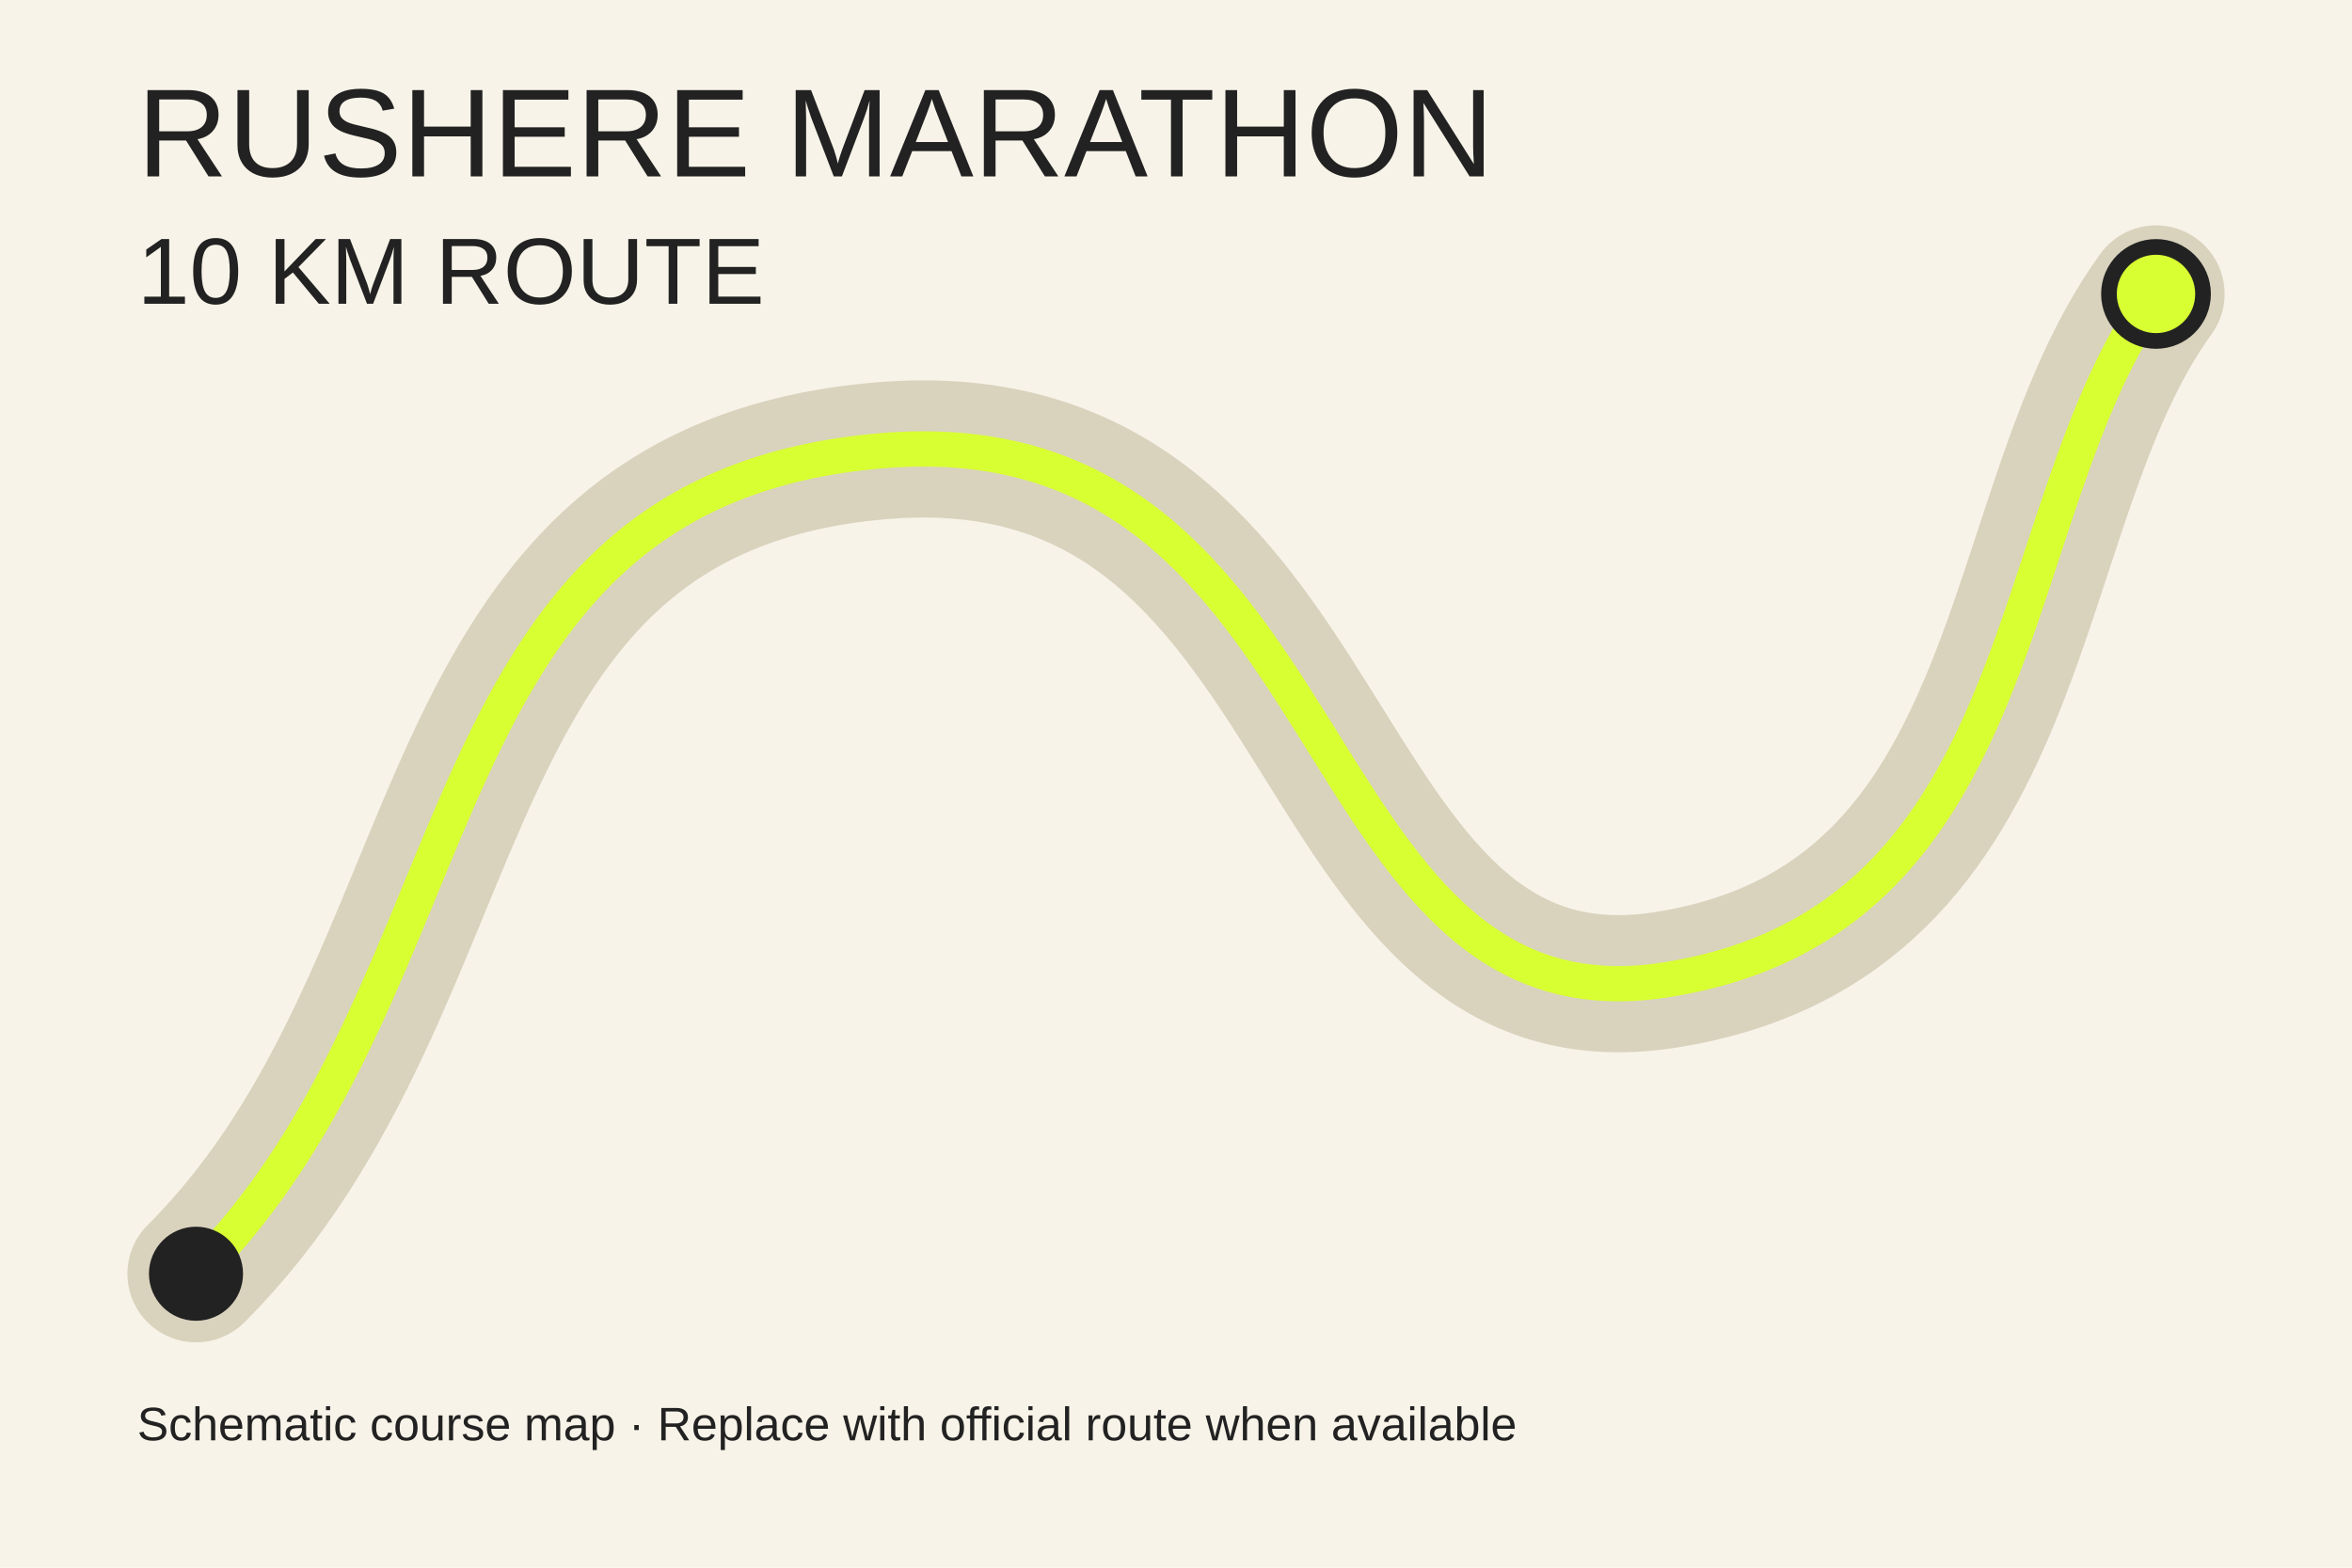
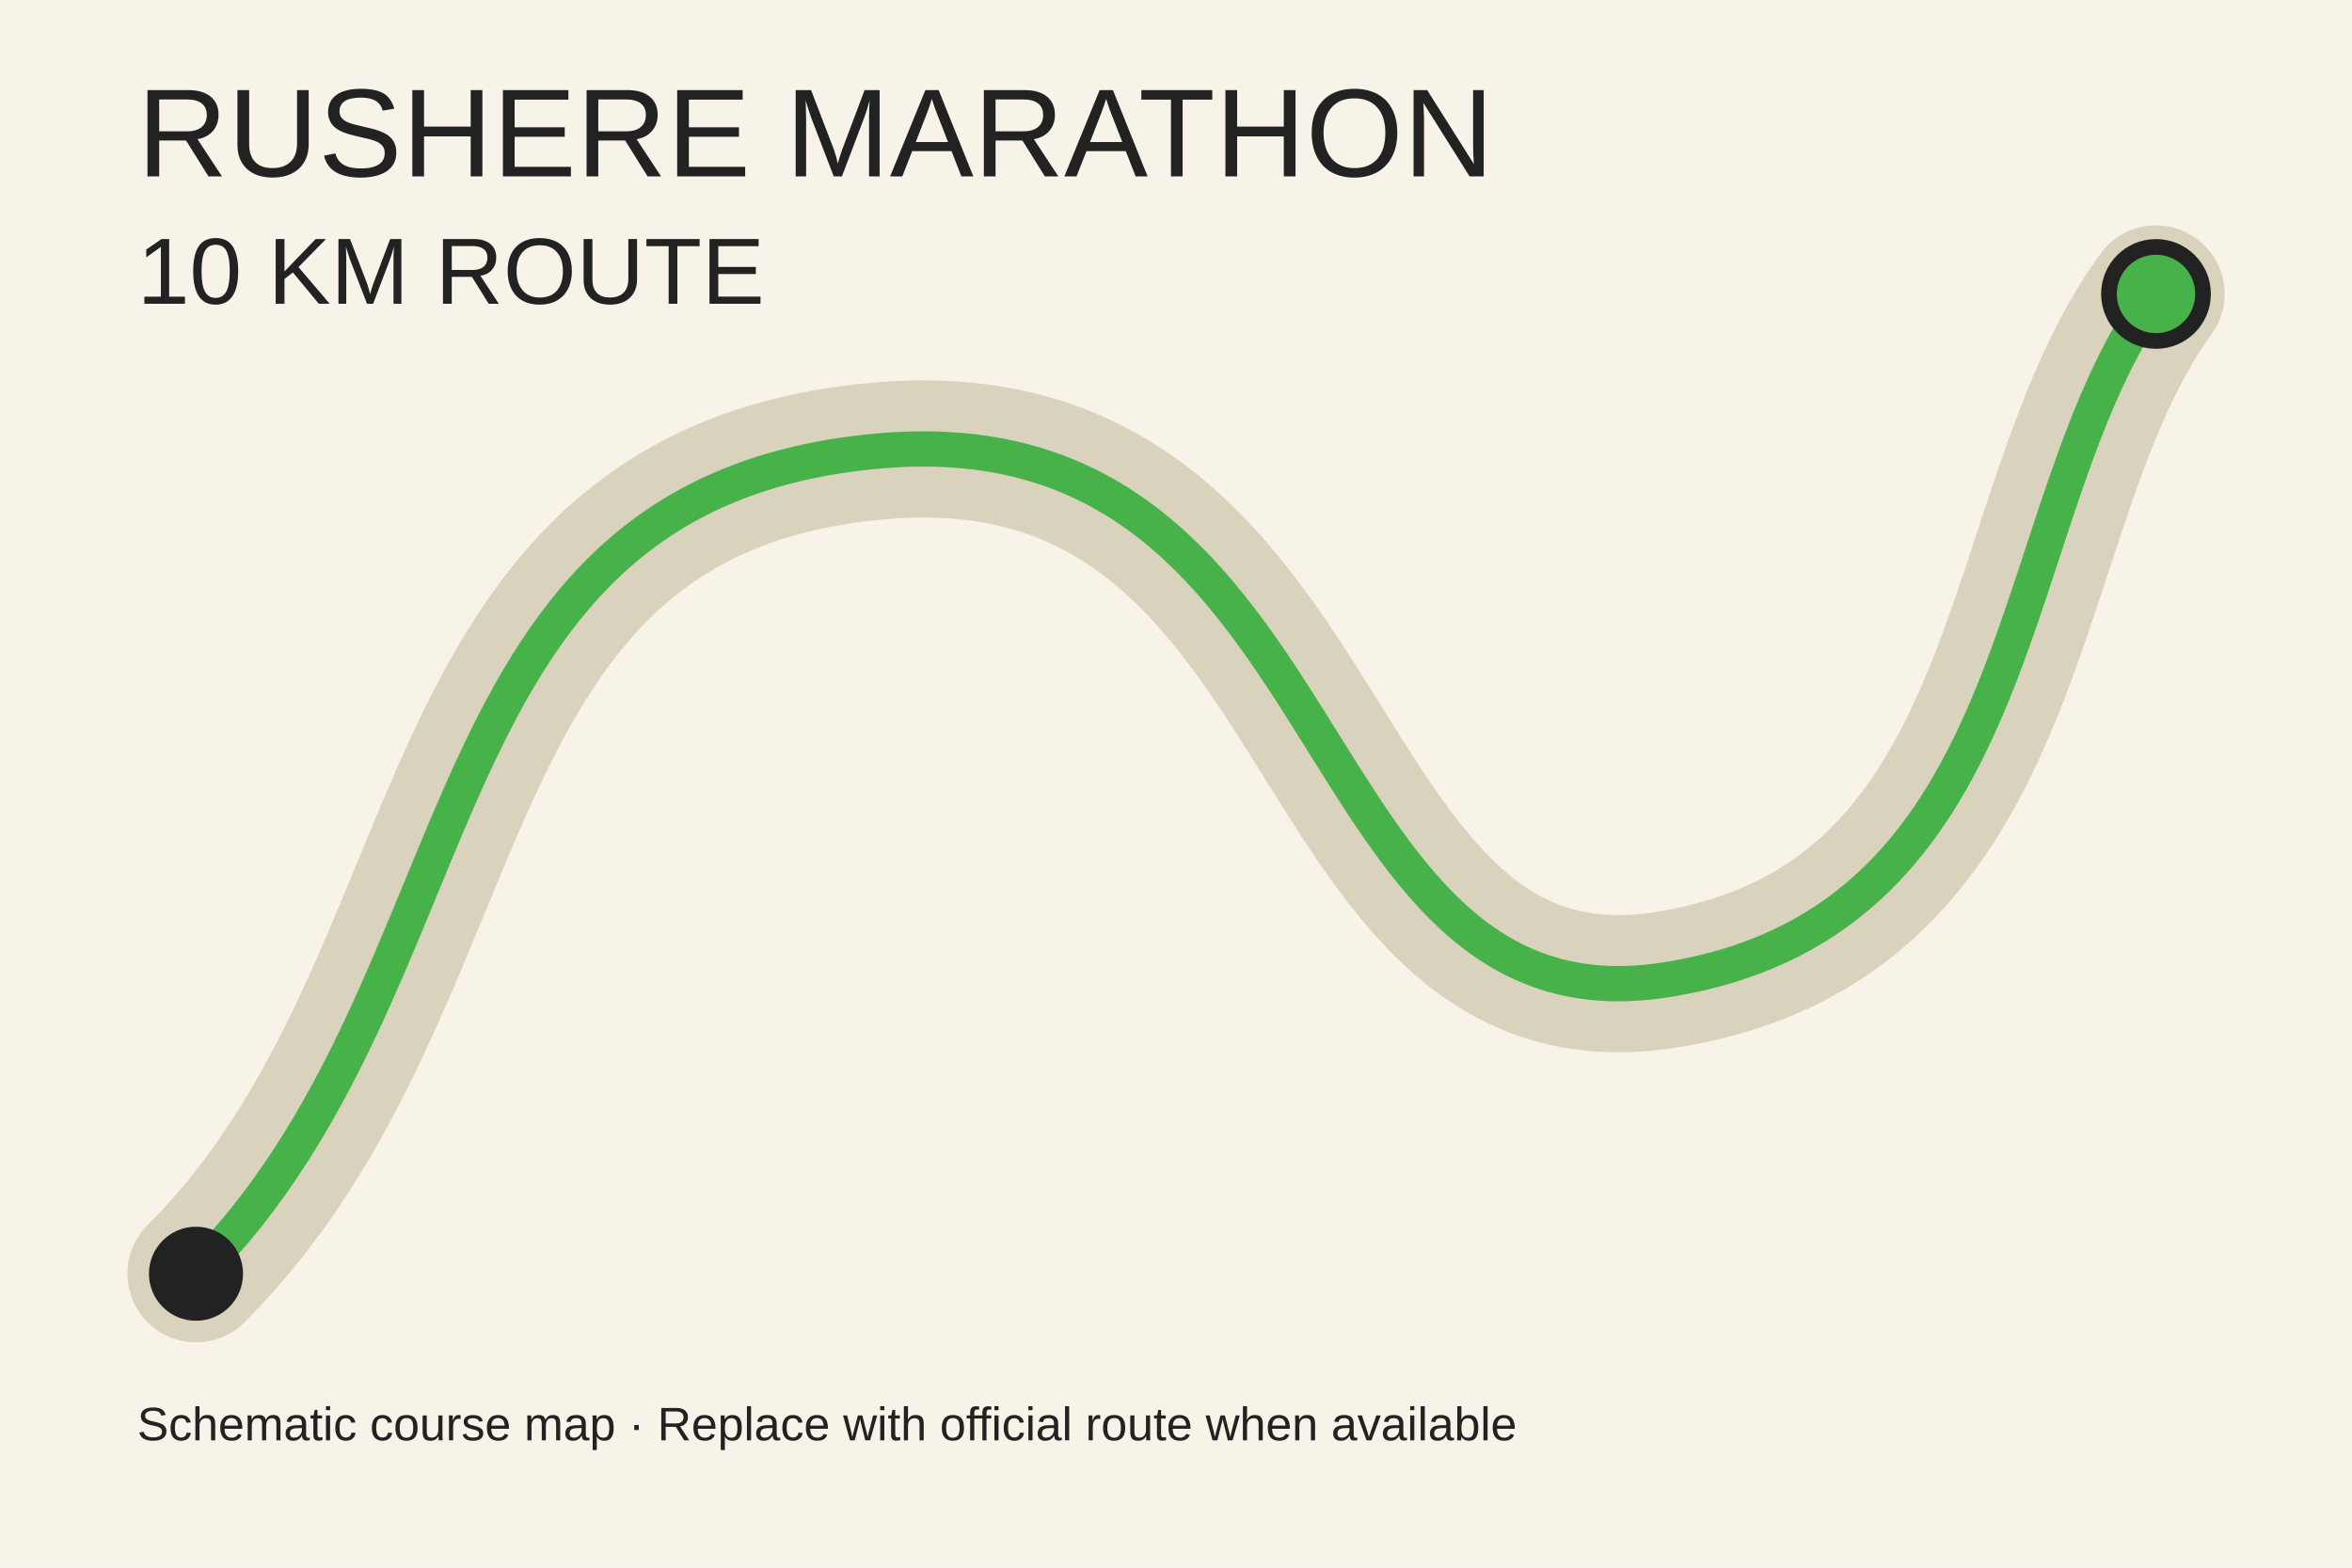
<svg xmlns="http://www.w3.org/2000/svg" viewBox="0 0 1200 800">
  <rect width="1200" height="800" fill="#f7f3e8" />
  <path d="M100 650C250 500 210 250 450 230S660 530 850 500 1020 260 1100 150" fill="none" stroke="#d9d2bd" stroke-width="70" stroke-linecap="round" />
-   <path d="M100 650C250 500 210 250 450 230S660 530 850 500 1020 260 1100 150" fill="none" stroke="#d8ff31" stroke-width="18" stroke-linecap="round" stroke-linejoin="round" />
+   <path d="M100 650C250 500 210 250 450 230S660 530 850 500 1020 260 1100 150" fill="none" stroke="#47b24a" stroke-width="18" stroke-linecap="round" stroke-linejoin="round" />
  <circle cx="100" cy="650" r="24" fill="#222" />
-   <circle cx="1100" cy="150" r="24" fill="#d8ff31" stroke="#222" stroke-width="8" />
+   <circle cx="1100" cy="150" r="24" fill="#47b24a" stroke="#222" stroke-width="8" />
  <g fill="#222" font-family="Arial Narrow,Arial,sans-serif">
    <text x="70" y="90" font-size="64">RUSHERE MARATHON</text>
    <text x="70" y="155" font-size="48">10 KM ROUTE</text>
    <text x="70" y="735" font-size="24">Schematic course map · Replace with official route when available</text>
  </g>
</svg>
